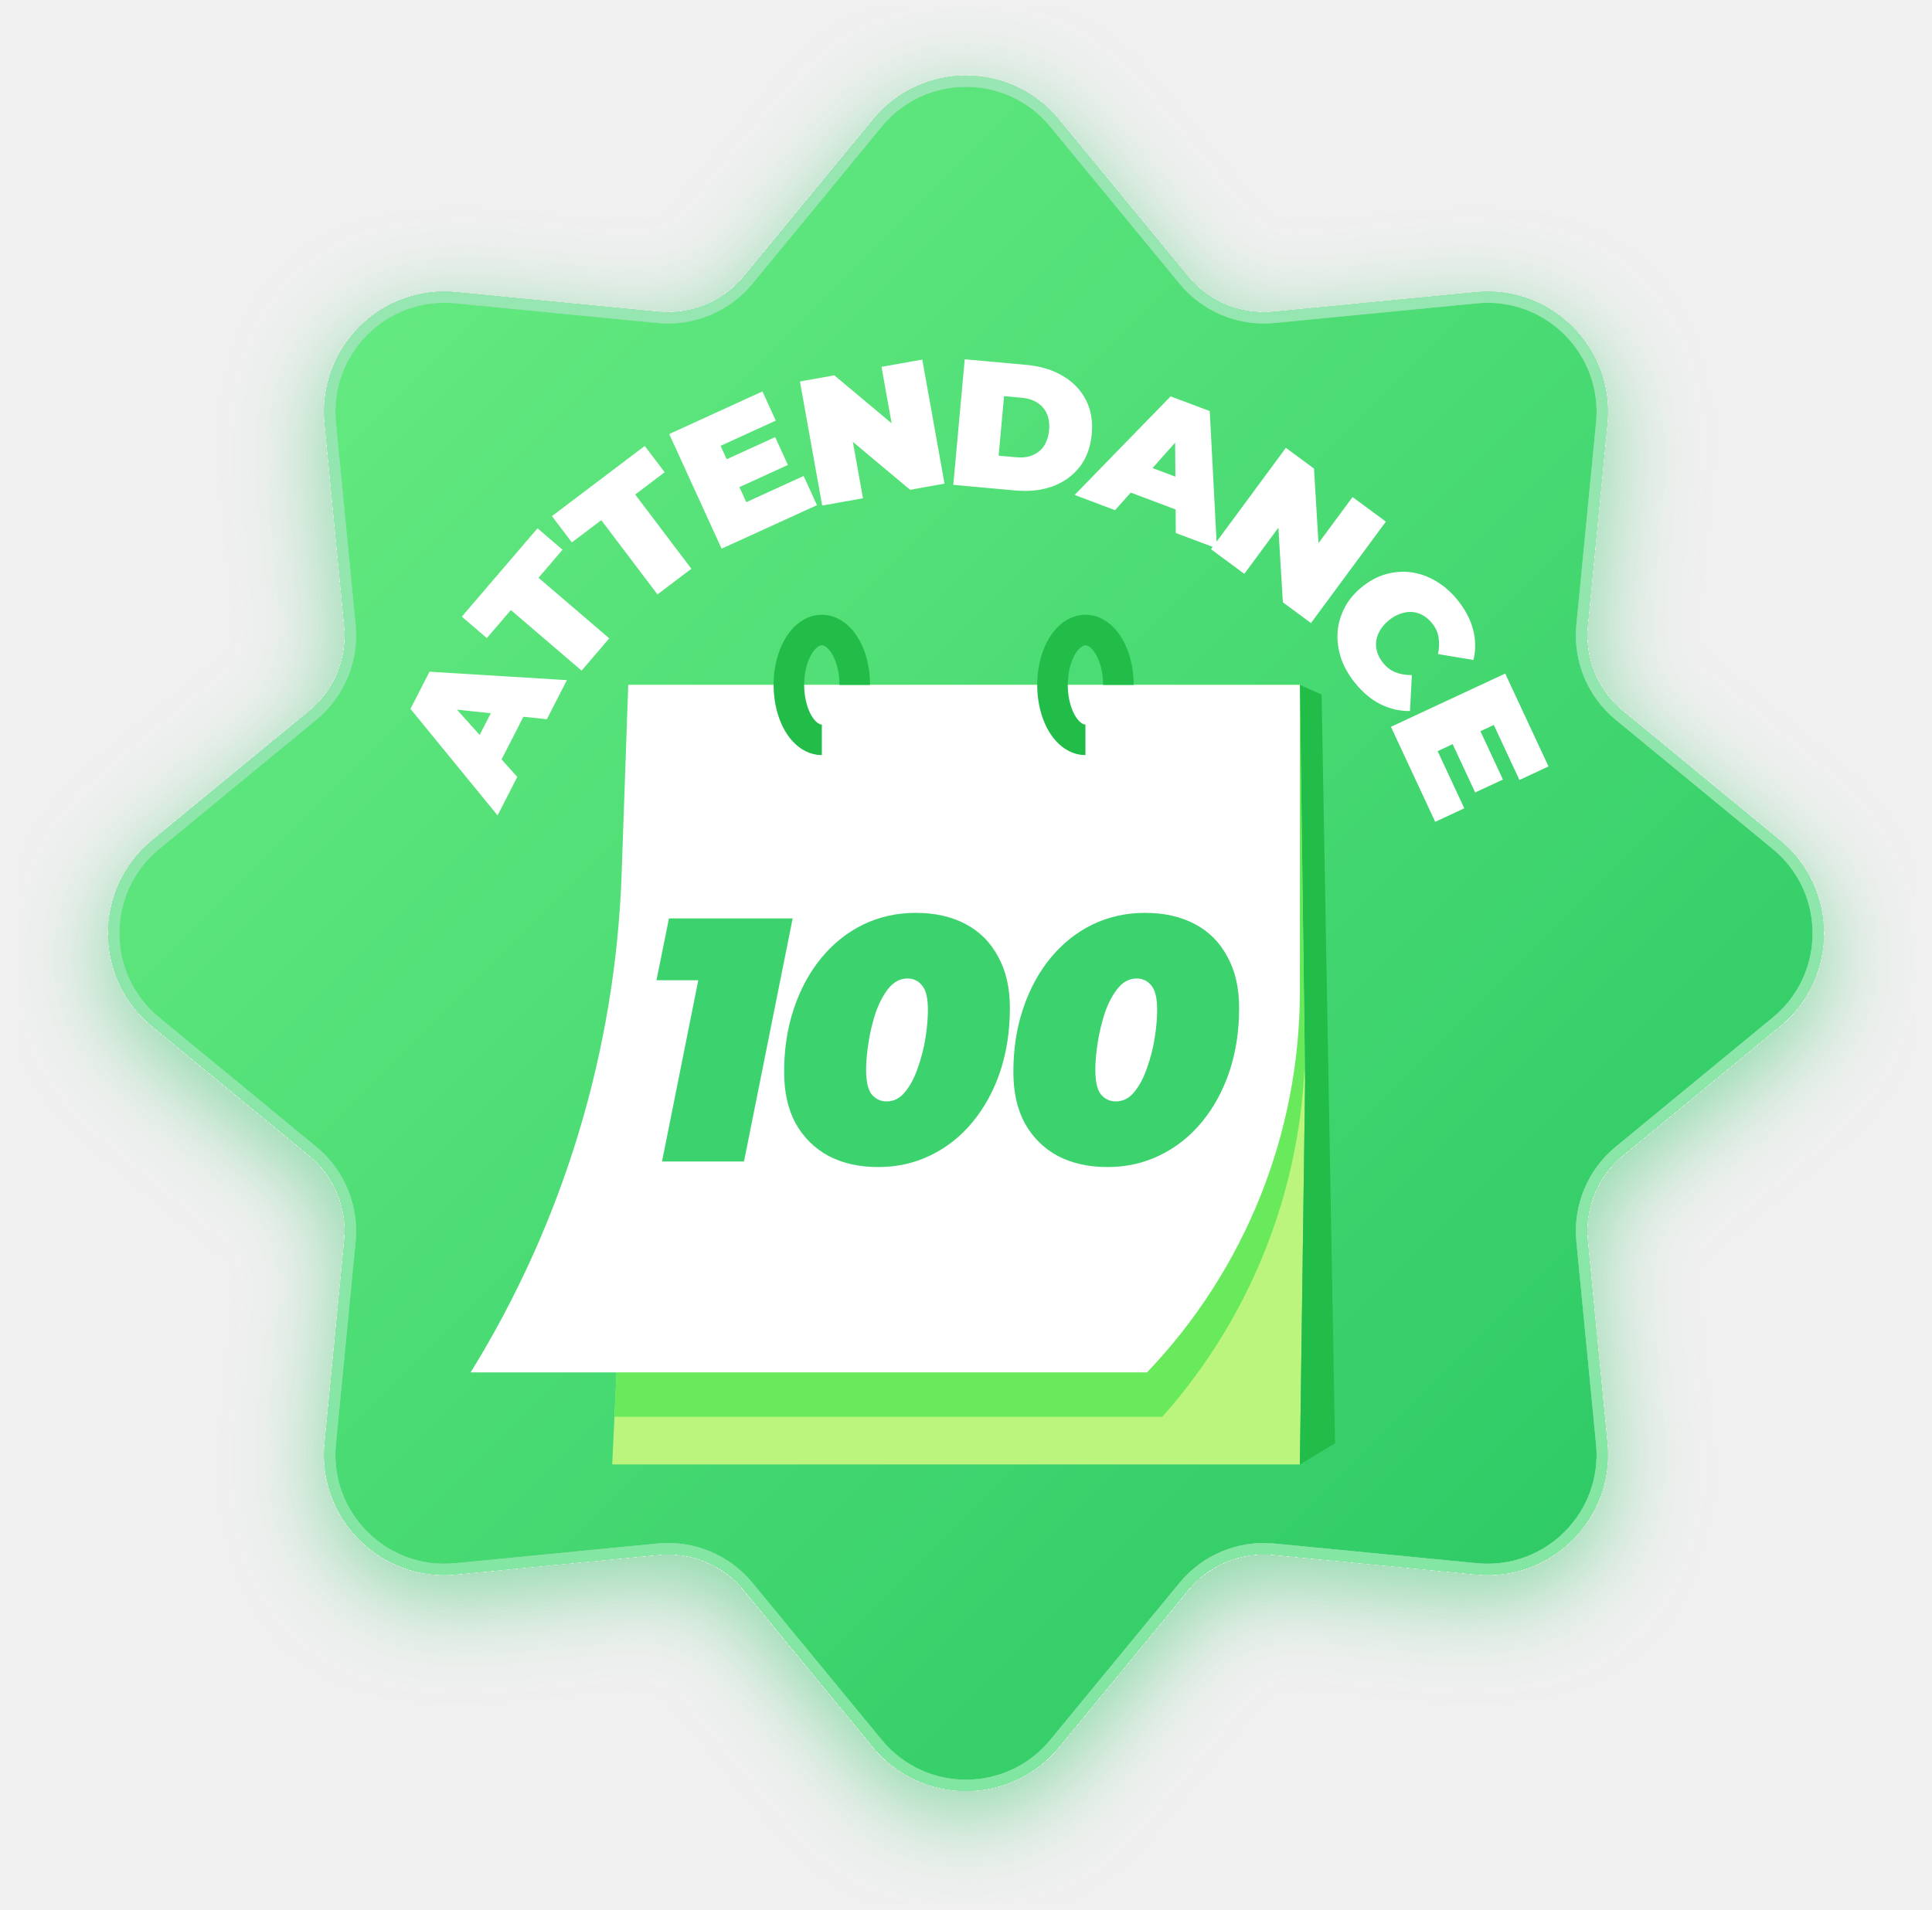
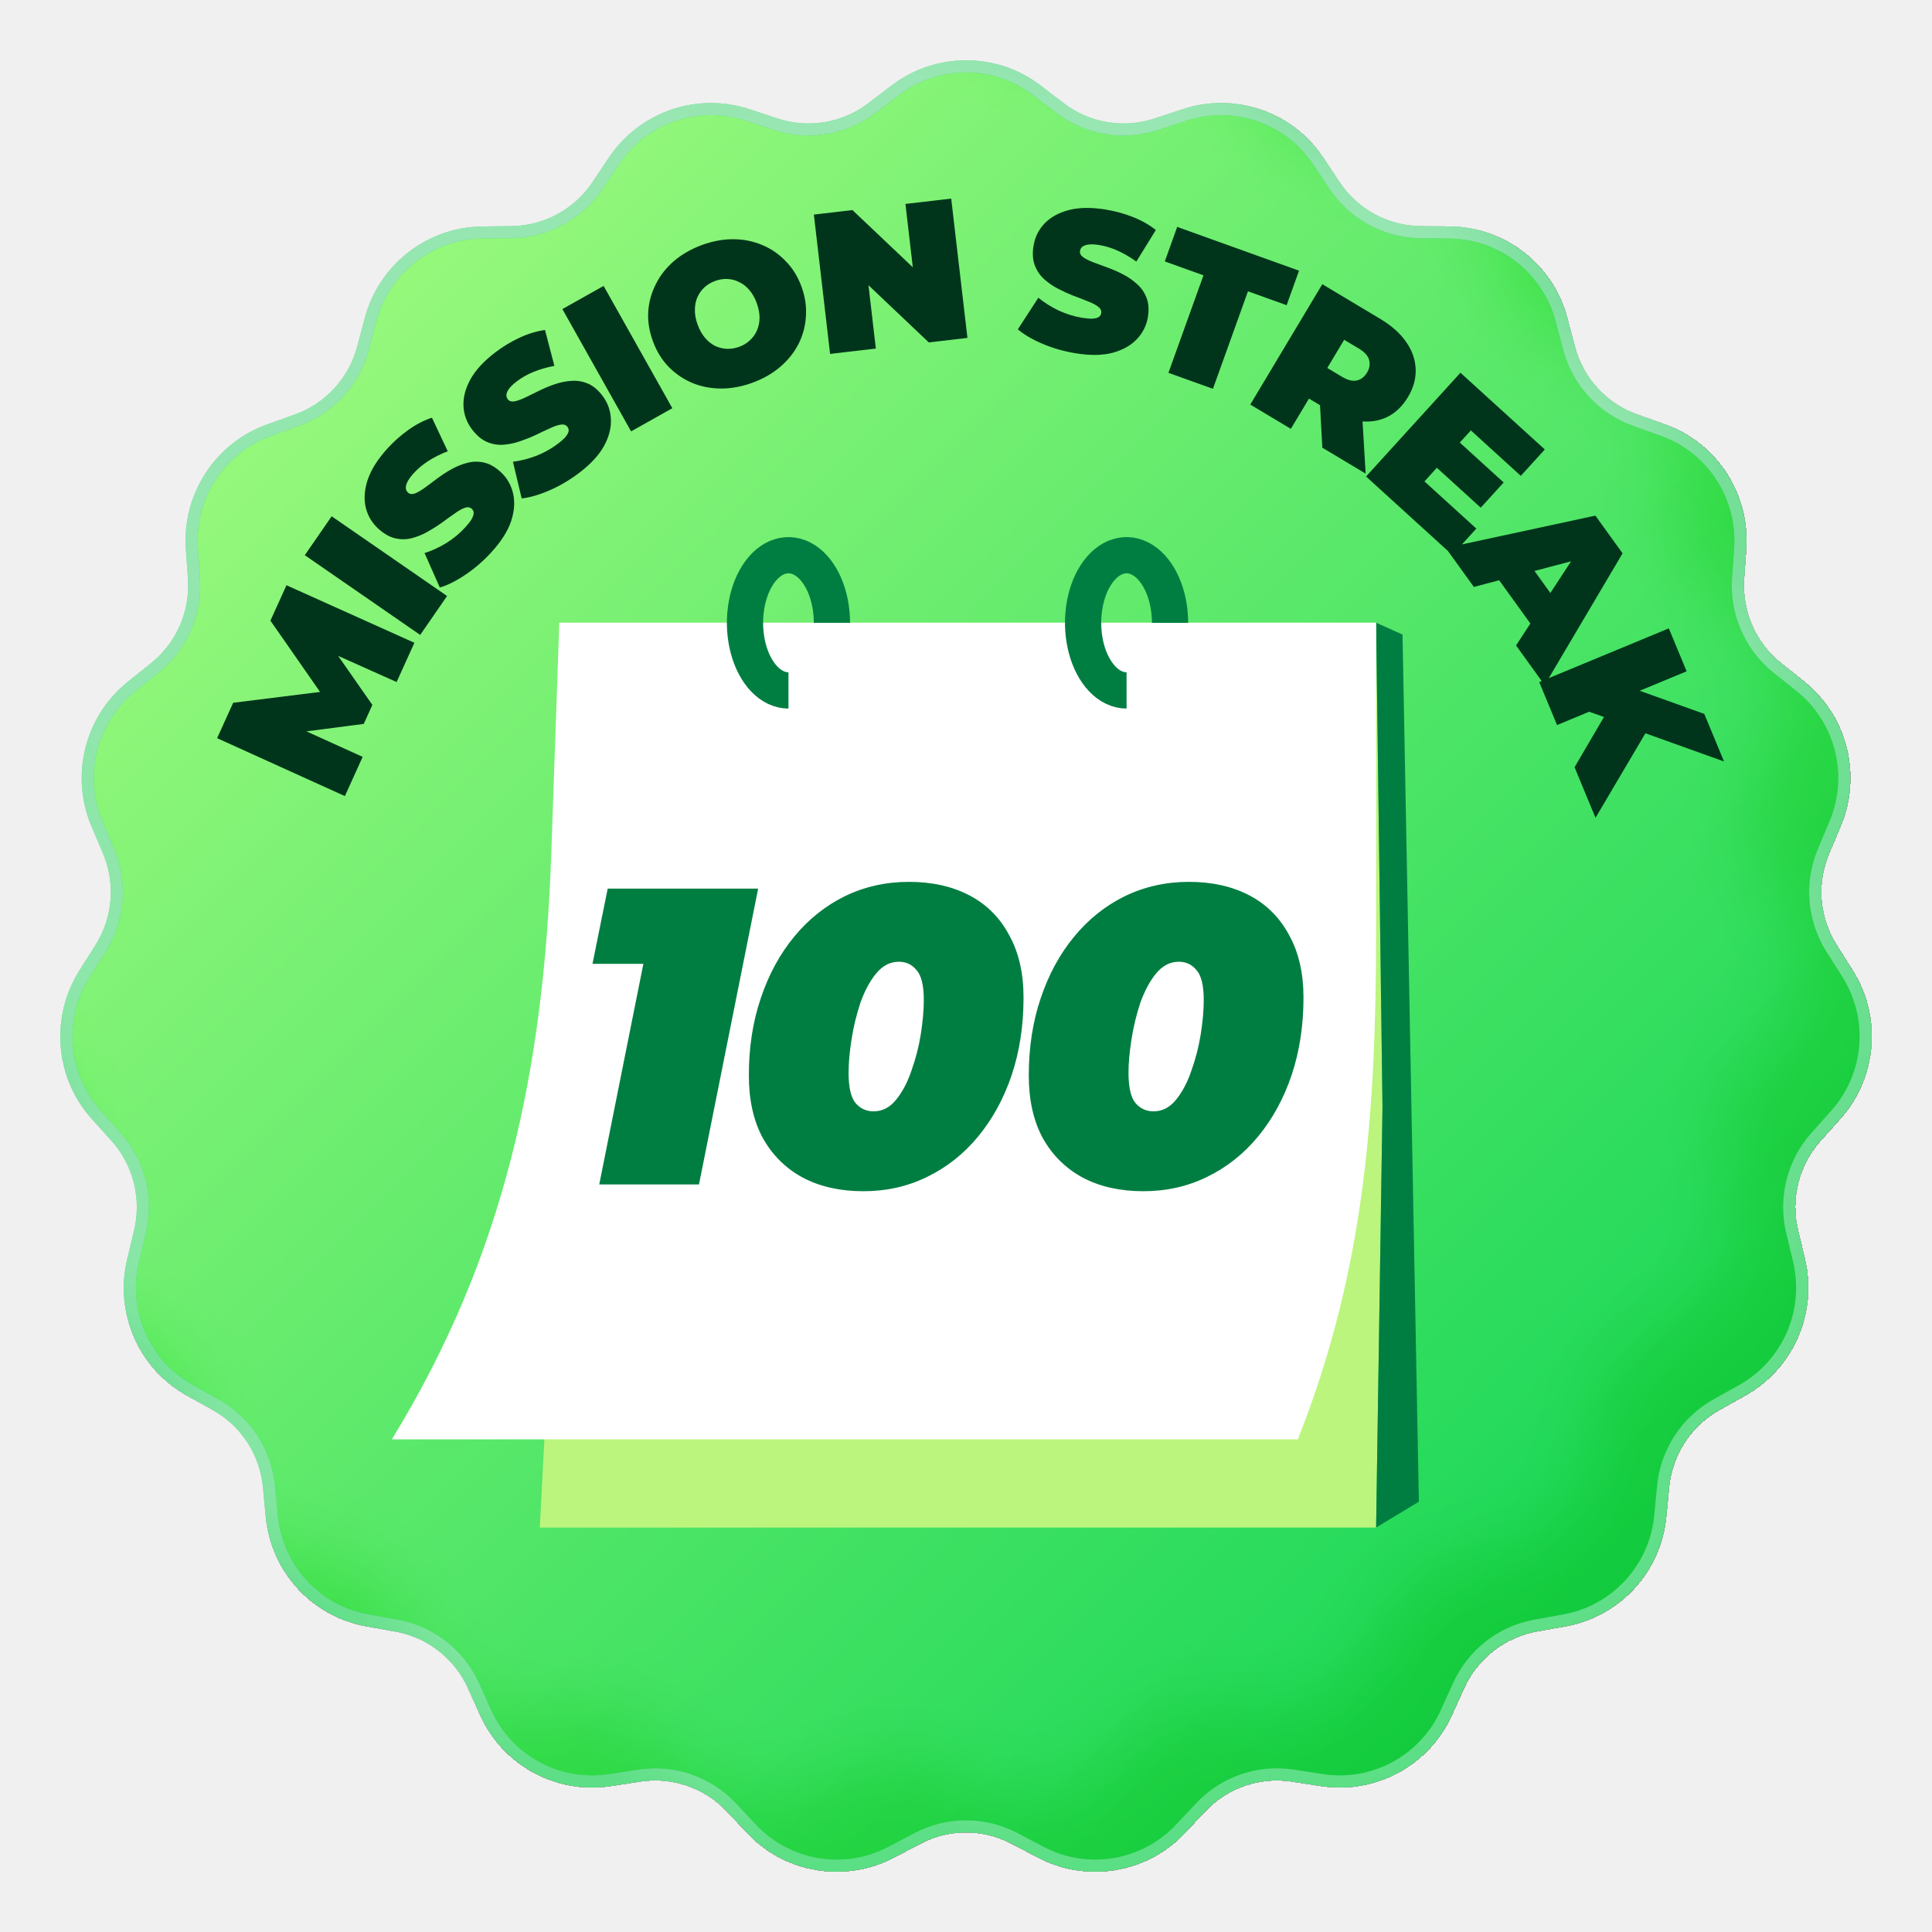
- <svg xmlns="http://www.w3.org/2000/svg" width="89" height="88" viewBox="0 0 89 88" fill="none">
-   <g filter="url(#filter0_d_56_169)">
-     <path d="M40.619 5.832C42.63 3.389 46.37 3.389 48.381 5.832L54.339 13.072C55.402 14.364 57.039 15.042 58.705 14.881L68.037 13.974C71.186 13.668 73.832 16.314 73.526 19.463L72.619 28.795C72.458 30.461 73.136 32.098 74.428 33.161L81.668 39.119C84.111 41.13 84.111 44.87 81.668 46.881L74.428 52.839C73.136 53.902 72.458 55.539 72.619 57.205L73.526 66.537C73.832 69.686 71.186 72.332 68.037 72.026L58.705 71.119C57.039 70.958 55.402 71.636 54.339 72.928L48.381 80.168C46.37 82.611 42.63 82.611 40.619 80.168L34.661 72.928C33.598 71.636 31.961 70.958 30.295 71.119L20.963 72.026C17.814 72.332 15.168 69.686 15.474 66.537L16.381 57.205C16.542 55.539 15.864 53.902 14.572 52.839L7.332 46.881C4.889 44.87 4.889 41.13 7.332 39.119L14.572 33.161C15.864 32.098 16.542 30.461 16.381 28.795L15.474 19.463C15.168 16.314 17.814 13.668 20.963 13.974L30.295 14.881C31.961 15.042 33.598 14.364 34.661 13.072L40.619 5.832Z" fill="url(#paint0_linear_56_169)" />
-     <path d="M40.419 5.668C42.533 3.099 46.467 3.099 48.581 5.668L54.539 12.907C55.548 14.133 57.101 14.775 58.681 14.622L68.013 13.716C71.324 13.395 74.106 16.176 73.784 19.487L72.878 28.819C72.725 30.399 73.367 31.952 74.593 32.961L81.832 38.919C84.401 41.033 84.401 44.967 81.832 47.081L74.593 53.039C73.367 54.048 72.725 55.601 72.878 57.181L73.784 66.513C74.106 69.824 71.324 72.606 68.013 72.284L58.681 71.378C57.101 71.225 55.548 71.867 54.539 73.093L48.581 80.332C46.467 82.901 42.533 82.901 40.419 80.332L34.461 73.093C33.452 71.867 31.899 71.225 30.319 71.378L20.987 72.284C17.676 72.606 14.895 69.824 15.216 66.513L16.122 57.181C16.276 55.601 15.633 54.048 14.407 53.039L7.168 47.081C4.599 44.967 4.599 41.033 7.168 38.919L14.407 32.961C15.633 31.952 16.276 30.399 16.122 28.819L15.216 19.487C14.895 16.176 17.676 13.395 20.987 13.716L30.319 14.622C31.899 14.775 33.452 14.133 34.461 12.907L40.419 5.668Z" stroke="#1FC159" stroke-width="0.519" />
-     <path d="M40.419 5.668C42.533 3.099 46.467 3.099 48.581 5.668L54.539 12.907C55.548 14.133 57.101 14.775 58.681 14.622L68.013 13.716C71.324 13.395 74.106 16.176 73.784 19.487L72.878 28.819C72.725 30.399 73.367 31.952 74.593 32.961L81.832 38.919C84.401 41.033 84.401 44.967 81.832 47.081L74.593 53.039C73.367 54.048 72.725 55.601 72.878 57.181L73.784 66.513C74.106 69.824 71.324 72.606 68.013 72.284L58.681 71.378C57.101 71.225 55.548 71.867 54.539 73.093L48.581 80.332C46.467 82.901 42.533 82.901 40.419 80.332L34.461 73.093C33.452 71.867 31.899 71.225 30.319 71.378L20.987 72.284C17.676 72.606 14.895 69.824 15.216 66.513L16.122 57.181C16.276 55.601 15.633 54.048 14.407 53.039L7.168 47.081C4.599 44.967 4.599 41.033 7.168 38.919L14.407 32.961C15.633 31.952 16.276 30.399 16.122 28.819L15.216 19.487C14.895 16.176 17.676 13.395 20.987 13.716L30.319 14.622C31.899 14.775 33.452 14.133 34.461 12.907L40.419 5.668Z" stroke="url(#paint1_linear_56_169)" stroke-opacity="0.6" stroke-width="0.519" />
-   </g>
-   <path d="M22.921 37.57L18.909 32.661L19.787 30.948L26.114 31.337L25.191 33.139L19.993 32.583L20.341 31.904L23.829 35.797L22.921 37.57ZM22.708 35.764L21.68 34.678L22.898 32.3L24.381 32.5L22.708 35.764ZM26.792 30.899L23.534 28.108L22.427 29.4L21.274 28.412L24.761 24.341L25.914 25.329L24.807 26.621L28.066 29.411L26.792 30.899ZM30.287 27.387L27.699 23.966L26.342 24.991L25.426 23.78L29.702 20.547L30.618 21.759L29.261 22.785L31.849 26.206L30.287 27.387ZM33.355 21.216L35.71 20.14L36.296 21.423L33.941 22.499L33.355 21.216ZM34.379 23.138L37.021 21.931L37.635 23.275L33.242 25.281L30.828 19.998L35.123 18.036L35.737 19.38L33.193 20.542L34.379 23.138ZM37.875 23.294L36.85 17.577L38.435 17.293L41.966 20.251L41.231 20.383L40.608 16.903L42.486 16.567L43.511 22.284L41.926 22.568L38.395 19.61L39.13 19.478L39.754 22.957L37.875 23.294ZM43.915 22.339L44.441 16.554L47.292 16.813C47.936 16.872 48.493 17.041 48.962 17.323C49.431 17.599 49.784 17.964 50.02 18.419C50.257 18.874 50.348 19.398 50.294 19.994C50.239 20.594 50.055 21.099 49.74 21.51C49.425 21.914 49.012 22.213 48.5 22.405C47.989 22.592 47.411 22.656 46.766 22.598L43.915 22.339ZM46.004 20.995L46.822 21.07C47.097 21.095 47.342 21.064 47.555 20.978C47.774 20.892 47.95 20.753 48.085 20.559C48.219 20.36 48.3 20.112 48.327 19.815C48.354 19.523 48.318 19.27 48.221 19.055C48.124 18.841 47.975 18.672 47.776 18.548C47.581 18.425 47.346 18.351 47.071 18.326L46.253 18.252L46.004 20.995ZM49.505 22.804L53.927 18.262L55.729 18.941L56.059 25.271L54.164 24.558L54.128 19.331L54.842 19.6L51.368 23.506L49.505 22.804ZM51.275 22.389L52.237 21.244L54.738 22.185L54.707 23.681L51.275 22.389ZM55.786 25.306L59.236 20.633L60.531 21.59L60.808 26.188L60.207 25.744L62.307 22.901L63.842 24.034L60.392 28.707L59.097 27.751L58.82 23.152L59.421 23.596L57.321 26.44L55.786 25.306ZM62.416 31.459C62.124 31.097 61.91 30.716 61.772 30.316C61.642 29.916 61.591 29.517 61.618 29.119C61.649 28.725 61.758 28.349 61.946 27.991C62.134 27.634 62.403 27.315 62.752 27.034C63.101 26.753 63.47 26.559 63.859 26.451C64.249 26.344 64.639 26.317 65.031 26.371C65.426 26.43 65.802 26.567 66.161 26.782C66.527 26.999 66.856 27.288 67.147 27.65C67.504 28.094 67.742 28.549 67.861 29.014C67.984 29.483 67.989 29.948 67.876 30.408L66.241 30.137C66.302 29.868 66.311 29.616 66.27 29.379C66.236 29.143 66.138 28.924 65.975 28.722C65.847 28.562 65.704 28.439 65.549 28.351C65.393 28.263 65.227 28.212 65.052 28.197C64.88 28.186 64.702 28.212 64.518 28.275C64.339 28.334 64.163 28.433 63.99 28.572C63.818 28.711 63.682 28.863 63.581 29.03C63.485 29.192 63.423 29.359 63.397 29.529C63.374 29.704 63.389 29.877 63.442 30.047C63.494 30.218 63.584 30.383 63.713 30.543C63.876 30.745 64.067 30.89 64.285 30.977C64.512 31.064 64.763 31.107 65.039 31.105L64.954 32.76C64.485 32.769 64.032 32.665 63.595 32.448C63.166 32.233 62.773 31.903 62.416 31.459ZM68.141 33.57L69.235 35.917L67.956 36.513L66.862 34.166L68.141 33.57ZM66.227 34.609L67.454 37.242L66.115 37.866L64.075 33.488L69.339 31.034L71.334 35.314L69.995 35.938L68.814 33.403L66.227 34.609Z" fill="white" />
-   <mask id="mask0_56_169" style="mask-type:alpha" maskUnits="userSpaceOnUse" x="5" y="4" width="79" height="78">
-     <path d="M40.619 5.832C42.63 3.389 46.37 3.389 48.381 5.832L54.339 13.072C55.402 14.364 57.039 15.042 58.705 14.881L68.037 13.974C71.186 13.668 73.832 16.314 73.526 19.463L72.619 28.795C72.458 30.461 73.136 32.098 74.428 33.161L81.668 39.119C84.111 41.13 84.111 44.87 81.668 46.881L74.428 52.839C73.136 53.902 72.458 55.539 72.619 57.205L73.526 66.537C73.832 69.686 71.186 72.332 68.037 72.026L58.705 71.119C57.039 70.958 55.402 71.636 54.339 72.928L48.381 80.168C46.37 82.611 42.63 82.611 40.619 80.168L34.661 72.928C33.598 71.636 31.961 70.958 30.295 71.119L20.963 72.026C17.814 72.332 15.168 69.686 15.474 66.537L16.381 57.205C16.542 55.539 15.864 53.902 14.572 52.839L7.332 46.881C4.889 44.87 4.889 41.13 7.332 39.119L14.572 33.161C15.864 32.098 16.542 30.461 16.381 28.795L15.474 19.463C15.168 16.314 17.814 13.668 20.963 13.974L30.295 14.881C31.961 15.042 33.598 14.364 34.661 13.072L40.619 5.832Z" fill="white" />
-   </mask>
-   <g mask="url(#mask0_56_169)">
-     <path d="M28.942 31.555H59.88L60.122 49.792L59.88 67.475H28.202L29.082 48.714L28.942 31.555Z" fill="#BBF57D" />
-     <path d="M60.881 32.001L59.88 31.555L60.122 49.792L59.88 67.475L61.5 66.501L60.881 32.001Z" fill="#22BC49" />
-     <mask id="mask1_56_169" style="mask-type:alpha" maskUnits="userSpaceOnUse" x="28" y="31" width="33" height="37">
-       <path d="M28.942 31.555H59.88L60.122 49.792L59.88 67.475H28.202L29.082 48.714L28.942 31.555Z" fill="#2ED458" />
-     </mask>
-     <g mask="url(#mask1_56_169)">
-       <path d="M28.708 33.6L60.122 31.07V47.992C60.122 54.366 57.781 60.517 53.544 65.278V65.278H21.668V65.278C26.258 58.393 28.708 50.303 28.708 42.028V33.6Z" fill="#68EA5C" />
-     </g>
-     <path d="M28.941 31.555H59.88V45.671C59.88 52.213 57.358 58.502 52.84 63.233V63.233H21.681V63.233C25.954 56.313 28.351 48.399 28.636 40.27L28.941 31.555Z" fill="white" />
-     <path d="M30.497 53.516L32.465 43.676L33.778 45.164H30.241L30.817 42.316H36.514L34.273 53.516H30.497ZM40.458 53.772C39.584 53.772 38.821 53.601 38.17 53.26C37.52 52.908 37.013 52.406 36.65 51.756C36.298 51.105 36.122 50.316 36.122 49.388C36.122 48.332 36.272 47.361 36.57 46.476C36.869 45.58 37.29 44.801 37.834 44.14C38.378 43.478 39.018 42.966 39.754 42.604C40.501 42.241 41.312 42.06 42.186 42.06C43.061 42.06 43.824 42.23 44.474 42.572C45.125 42.913 45.626 43.414 45.978 44.076C46.341 44.726 46.522 45.516 46.522 46.444C46.522 47.5 46.373 48.476 46.074 49.372C45.776 50.257 45.354 51.03 44.81 51.692C44.266 52.353 43.621 52.865 42.874 53.228C42.138 53.59 41.333 53.772 40.458 53.772ZM40.842 50.748C41.173 50.748 41.456 50.604 41.69 50.316C41.936 50.017 42.133 49.644 42.282 49.196C42.442 48.748 42.56 48.289 42.634 47.82C42.709 47.34 42.746 46.913 42.746 46.54C42.746 45.985 42.656 45.606 42.474 45.404C42.304 45.19 42.08 45.084 41.802 45.084C41.472 45.084 41.184 45.233 40.938 45.532C40.704 45.82 40.506 46.188 40.346 46.636C40.197 47.084 40.085 47.548 40.01 48.028C39.936 48.497 39.898 48.918 39.898 49.292C39.898 49.846 39.989 50.23 40.17 50.444C40.352 50.646 40.576 50.748 40.842 50.748ZM51.018 53.772C50.143 53.772 49.381 53.601 48.73 53.26C48.079 52.908 47.573 52.406 47.21 51.756C46.858 51.105 46.682 50.316 46.682 49.388C46.682 48.332 46.831 47.361 47.13 46.476C47.429 45.58 47.85 44.801 48.394 44.14C48.938 43.478 49.578 42.966 50.314 42.604C51.061 42.241 51.871 42.06 52.746 42.06C53.621 42.06 54.383 42.23 55.034 42.572C55.685 42.913 56.186 43.414 56.538 44.076C56.901 44.726 57.082 45.516 57.082 46.444C57.082 47.5 56.933 48.476 56.634 49.372C56.335 50.257 55.914 51.03 55.37 51.692C54.826 52.353 54.181 52.865 53.434 53.228C52.698 53.59 51.893 53.772 51.018 53.772ZM51.402 50.748C51.733 50.748 52.015 50.604 52.25 50.316C52.495 50.017 52.693 49.644 52.842 49.196C53.002 48.748 53.119 48.289 53.194 47.82C53.269 47.34 53.306 46.913 53.306 46.54C53.306 45.985 53.215 45.606 53.034 45.404C52.863 45.19 52.639 45.084 52.362 45.084C52.031 45.084 51.743 45.233 51.498 45.532C51.263 45.82 51.066 46.188 50.906 46.636C50.757 47.084 50.645 47.548 50.57 48.028C50.495 48.497 50.458 48.918 50.458 49.292C50.458 49.846 50.549 50.23 50.73 50.444C50.911 50.646 51.135 50.748 51.402 50.748Z" fill="#3CD26D" />
-     <path d="M39.377 31.558C39.377 31.058 39.288 30.569 39.121 30.152C38.954 29.736 38.717 29.412 38.44 29.221C38.163 29.029 37.857 28.979 37.563 29.077C37.269 29.174 36.998 29.415 36.786 29.769C36.574 30.123 36.429 30.574 36.37 31.064C36.312 31.555 36.342 32.064 36.457 32.526C36.572 32.988 36.766 33.384 37.016 33.661C37.265 33.94 37.559 34.088 37.859 34.088" stroke="#22BC49" stroke-width="1.408" />
-     <path d="M51.52 31.558C51.52 31.058 51.431 30.569 51.264 30.152C51.098 29.736 50.861 29.412 50.583 29.221C50.306 29.029 50.001 28.979 49.706 29.077C49.412 29.174 49.141 29.415 48.929 29.769C48.717 30.123 48.572 30.574 48.514 31.064C48.455 31.555 48.485 32.064 48.6 32.526C48.715 32.988 48.909 33.384 49.159 33.661C49.409 33.94 49.702 34.088 50.002 34.088" stroke="#22BC49" stroke-width="1.408" />
+ <svg xmlns="http://www.w3.org/2000/svg" width="120" height="120" viewBox="0 0 120 120" fill="none">
+   <g filter="url(#filter0_i_2729_13091)">
+     <path d="M55.611 5.604C58.206 3.632 61.794 3.632 64.389 5.604L65.852 6.717C67.558 8.014 69.79 8.387 71.823 7.716L73.566 7.141C76.66 6.12 80.053 7.288 81.869 9.999L82.893 11.527C84.087 13.31 86.077 14.39 88.217 14.418L90.052 14.441C93.308 14.483 96.139 16.693 96.978 19.848L97.452 21.627C98.004 23.702 99.538 25.372 101.553 26.095L103.281 26.715C106.348 27.815 108.308 30.827 108.081 34.084L107.953 35.92C107.804 38.063 108.713 40.143 110.386 41.483L111.819 42.632C114.363 44.671 115.243 48.157 113.974 51.164L113.259 52.859C112.424 54.837 112.611 57.1 113.759 58.913L114.742 60.467C116.488 63.223 116.192 66.808 114.018 69.238L112.792 70.609C111.363 72.208 110.807 74.409 111.306 76.497L111.733 78.288C112.492 81.463 111.052 84.757 108.208 86.349L106.605 87.245C104.736 88.291 103.497 90.192 103.293 92.33L103.118 94.162C102.808 97.412 100.379 100.06 97.174 100.639L95.367 100.965C93.261 101.345 91.475 102.74 90.59 104.695L89.831 106.371C88.485 109.344 85.33 111.057 82.11 110.561L80.297 110.281C78.181 109.955 76.04 110.692 74.57 112.253L73.311 113.592C71.075 115.966 67.536 116.558 64.652 115.04L63.027 114.186C61.132 113.188 58.868 113.188 56.973 114.186L55.348 115.04C52.464 116.558 48.925 115.966 46.69 113.592L45.43 112.253C43.96 110.692 41.819 109.955 39.703 110.281L37.89 110.561C34.67 111.057 31.515 109.344 30.169 106.371L29.411 104.695C28.526 102.74 26.739 101.345 24.633 100.965L22.826 100.639C19.621 100.06 17.192 97.412 16.882 94.162L16.707 92.33C16.503 90.192 15.264 88.291 13.395 87.245L11.792 86.349C8.948 84.757 7.508 81.463 8.267 78.288L8.694 76.497C9.193 74.409 8.637 72.208 7.208 70.609L5.982 69.238C3.808 66.808 3.512 63.223 5.258 60.467L6.241 58.913C7.389 57.1 7.576 54.837 6.741 52.859L6.026 51.164C4.757 48.157 5.637 44.671 8.181 42.632L9.614 41.483C11.287 40.143 12.196 38.063 12.047 35.92L11.919 34.084C11.692 30.827 13.652 27.815 16.719 26.715L18.447 26.095C20.462 25.372 21.995 23.702 22.548 21.627L23.021 19.848C23.861 16.693 26.692 14.483 29.948 14.441L31.783 14.418C33.923 14.39 35.913 13.31 37.107 11.527L38.131 9.999C39.947 7.288 43.34 6.12 46.434 7.141L48.177 7.716C50.21 8.387 52.442 8.014 54.148 6.717L55.611 5.604Z" fill="url(#paint0_linear_2729_13091)" />
+     <path d="M55.611 5.604C58.206 3.632 61.794 3.632 64.389 5.604L65.852 6.717C67.558 8.014 69.79 8.387 71.823 7.716L73.566 7.141C76.66 6.12 80.053 7.288 81.869 9.999L82.893 11.527C84.087 13.31 86.077 14.39 88.217 14.418L90.052 14.441C93.308 14.483 96.139 16.693 96.978 19.848L97.452 21.627C98.004 23.702 99.538 25.372 101.553 26.095L103.281 26.715C106.348 27.815 108.308 30.827 108.081 34.084L107.953 35.92C107.804 38.063 108.713 40.143 110.386 41.483L111.819 42.632C114.363 44.671 115.243 48.157 113.974 51.164L113.259 52.859C112.424 54.837 112.611 57.1 113.759 58.913L114.742 60.467C116.488 63.223 116.192 66.808 114.018 69.238L112.792 70.609C111.363 72.208 110.807 74.409 111.306 76.497L111.733 78.288C112.492 81.463 111.052 84.757 108.208 86.349L106.605 87.245C104.736 88.291 103.497 90.192 103.293 92.33L103.118 94.162C102.808 97.412 100.379 100.06 97.174 100.639L95.367 100.965C93.261 101.345 91.475 102.74 90.59 104.695L89.831 106.371C88.485 109.344 85.33 111.057 82.11 110.561L80.297 110.281C78.181 109.955 76.04 110.692 74.57 112.253L73.311 113.592C71.075 115.966 67.536 116.558 64.652 115.04L63.027 114.186C61.132 113.188 58.868 113.188 56.973 114.186L55.348 115.04C52.464 116.558 48.925 115.966 46.69 113.592L45.43 112.253C43.96 110.692 41.819 109.955 39.703 110.281L37.89 110.561C34.67 111.057 31.515 109.344 30.169 106.371L29.411 104.695C28.526 102.74 26.739 101.345 24.633 100.965L22.826 100.639C19.621 100.06 17.192 97.412 16.882 94.162L16.707 92.33C16.503 90.192 15.264 88.291 13.395 87.245L11.792 86.349C8.948 84.757 7.508 81.463 8.267 78.288L8.694 76.497C9.193 74.409 8.637 72.208 7.208 70.609L5.982 69.238C3.808 66.808 3.512 63.223 5.258 60.467L6.241 58.913C7.389 57.1 7.576 54.837 6.741 52.859L6.026 51.164C4.757 48.157 5.637 44.671 8.181 42.632L9.614 41.483C11.287 40.143 12.196 38.063 12.047 35.92L11.919 34.084C11.692 30.827 13.652 27.815 16.719 26.715L18.447 26.095C20.462 25.372 21.995 23.702 22.548 21.627L23.021 19.848C23.861 16.693 26.692 14.483 29.948 14.441L31.783 14.418C33.923 14.39 35.913 13.31 37.107 11.527L38.131 9.999C39.947 7.288 43.34 6.12 46.434 7.141L48.177 7.716C50.21 8.387 52.442 8.014 54.148 6.717L55.611 5.604Z" stroke="#1FC159" stroke-width="0.75" />
+     <path d="M55.611 5.604C58.206 3.632 61.794 3.632 64.389 5.604L65.852 6.717C67.558 8.014 69.79 8.387 71.823 7.716L73.566 7.141C76.66 6.12 80.053 7.288 81.869 9.999L82.893 11.527C84.087 13.31 86.077 14.39 88.217 14.418L90.052 14.441C93.308 14.483 96.139 16.693 96.978 19.848L97.452 21.627C98.004 23.702 99.538 25.372 101.553 26.095L103.281 26.715C106.348 27.815 108.308 30.827 108.081 34.084L107.953 35.92C107.804 38.063 108.713 40.143 110.386 41.483L111.819 42.632C114.363 44.671 115.243 48.157 113.974 51.164L113.259 52.859C112.424 54.837 112.611 57.1 113.759 58.913L114.742 60.467C116.488 63.223 116.192 66.808 114.018 69.238L112.792 70.609C111.363 72.208 110.807 74.409 111.306 76.497L111.733 78.288C112.492 81.463 111.052 84.757 108.208 86.349L106.605 87.245C104.736 88.291 103.497 90.192 103.293 92.33L103.118 94.162C102.808 97.412 100.379 100.06 97.174 100.639L95.367 100.965C93.261 101.345 91.475 102.74 90.59 104.695L89.831 106.371C88.485 109.344 85.33 111.057 82.11 110.561L80.297 110.281C78.181 109.955 76.04 110.692 74.57 112.253L73.311 113.592C71.075 115.966 67.536 116.558 64.652 115.04L63.027 114.186C61.132 113.188 58.868 113.188 56.973 114.186L55.348 115.04C52.464 116.558 48.925 115.966 46.69 113.592L45.43 112.253C43.96 110.692 41.819 109.955 39.703 110.281L37.89 110.561C34.67 111.057 31.515 109.344 30.169 106.371L29.411 104.695C28.526 102.74 26.739 101.345 24.633 100.965L22.826 100.639C19.621 100.06 17.192 97.412 16.882 94.162L16.707 92.33C16.503 90.192 15.264 88.291 13.395 87.245L11.792 86.349C8.948 84.757 7.508 81.463 8.267 78.288L8.694 76.497C9.193 74.409 8.637 72.208 7.208 70.609L5.982 69.238C3.808 66.808 3.512 63.223 5.258 60.467L6.241 58.913C7.389 57.1 7.576 54.837 6.741 52.859L6.026 51.164C4.757 48.157 5.637 44.671 8.181 42.632L9.614 41.483C11.287 40.143 12.196 38.063 12.047 35.92L11.919 34.084C11.692 30.827 13.652 27.815 16.719 26.715L18.447 26.095C20.462 25.372 21.995 23.702 22.548 21.627L23.021 19.848C23.861 16.693 26.692 14.483 29.948 14.441L31.783 14.418C33.923 14.39 35.913 13.31 37.107 11.527L38.131 9.999C39.947 7.288 43.34 6.12 46.434 7.141L48.177 7.716C50.21 8.387 52.442 8.014 54.148 6.717L55.611 5.604Z" stroke="url(#paint1_linear_2729_13091)" stroke-opacity="0.6" stroke-width="0.75" />
+     <path d="M34.74 38.678H85.472L85.869 68.745L85.472 94.879H33.528L34.971 66.967L34.74 38.678Z" fill="#BBF57D" />
+     <path d="M87.113 39.413L85.472 38.678L85.869 68.745L85.472 94.879L88.129 93.273L87.113 39.413Z" fill="#007E41" />
+     <path d="M34.74 38.678H85.472L85.472 57.59C85.472 69 84.813 78.805 80.61 89.403H24.335C31.342 77.995 33.773 66.448 34.24 53.047L34.74 38.678Z" fill="white" />
+     <path d="M37.22 73.569L40.449 57.426L42.601 59.867H36.8L37.745 55.194H47.09L43.415 73.569H37.22ZM53.625 73.989C52.19 73.989 50.939 73.709 49.872 73.149C48.804 72.572 47.973 71.749 47.378 70.682C46.8 69.614 46.512 68.319 46.512 66.797C46.512 65.064 46.757 63.472 47.247 62.019C47.737 60.549 48.428 59.272 49.32 58.187C50.213 57.102 51.263 56.262 52.47 55.667C53.695 55.072 55.025 54.774 56.46 54.774C57.895 54.774 59.147 55.054 60.214 55.614C61.282 56.174 62.104 56.997 62.682 58.082C63.277 59.149 63.574 60.444 63.574 61.967C63.574 63.699 63.329 65.301 62.839 66.771C62.349 68.223 61.658 69.492 60.765 70.577C59.873 71.662 58.814 72.502 57.589 73.097C56.382 73.692 55.06 73.989 53.625 73.989ZM54.255 69.028C54.798 69.028 55.262 68.792 55.647 68.319C56.049 67.829 56.373 67.217 56.618 66.482C56.88 65.747 57.073 64.994 57.195 64.224C57.318 63.437 57.379 62.737 57.379 62.124C57.379 61.214 57.23 60.593 56.933 60.261C56.653 59.911 56.285 59.736 55.83 59.736C55.288 59.736 54.815 59.981 54.413 60.471C54.028 60.943 53.704 61.547 53.442 62.282C53.197 63.017 53.013 63.778 52.89 64.566C52.768 65.336 52.707 66.027 52.707 66.639C52.707 67.549 52.855 68.179 53.153 68.529C53.45 68.862 53.818 69.028 54.255 69.028ZM71.013 73.989C69.578 73.989 68.327 73.709 67.259 73.149C66.192 72.572 65.36 71.749 64.765 70.682C64.188 69.614 63.899 68.319 63.899 66.797C63.899 65.064 64.144 63.472 64.634 62.019C65.124 60.549 65.815 59.272 66.708 58.187C67.6 57.102 68.65 56.262 69.858 55.667C71.083 55.072 72.413 54.774 73.848 54.774C75.283 54.774 76.534 55.054 77.602 55.614C78.669 56.174 79.492 56.997 80.069 58.082C80.664 59.149 80.962 60.444 80.962 61.967C80.962 63.699 80.717 65.301 80.227 66.771C79.737 68.223 79.046 69.492 78.153 70.577C77.26 71.662 76.202 72.502 74.977 73.097C73.769 73.692 72.448 73.989 71.013 73.989ZM71.643 69.028C72.185 69.028 72.649 68.792 73.034 68.319C73.437 67.829 73.76 67.217 74.005 66.482C74.268 65.747 74.46 64.994 74.583 64.224C74.705 63.437 74.767 62.737 74.767 62.124C74.767 61.214 74.618 60.593 74.32 60.261C74.04 59.911 73.673 59.736 73.218 59.736C72.675 59.736 72.203 59.981 71.8 60.471C71.415 60.943 71.092 61.547 70.829 62.282C70.584 63.017 70.4 63.778 70.278 64.566C70.155 65.336 70.094 66.027 70.094 66.639C70.094 67.549 70.243 68.179 70.54 68.529C70.838 68.862 71.205 69.028 71.643 69.028Z" fill="#007E41" />
+     <path d="M51.673 38.685C51.673 37.854 51.515 37.042 51.218 36.351C50.921 35.661 50.5 35.122 50.006 34.804C49.513 34.487 48.97 34.403 48.446 34.566C47.922 34.727 47.441 35.127 47.064 35.715C46.686 36.302 46.429 37.051 46.325 37.865C46.221 38.68 46.274 39.525 46.478 40.292C46.683 41.059 47.029 41.715 47.473 42.177C47.917 42.638 48.439 42.885 48.973 42.885" stroke="#007E41" stroke-width="2.25" />
+     <path d="M72.673 38.685C72.673 37.854 72.515 37.042 72.218 36.351C71.921 35.661 71.5 35.122 71.006 34.804C70.513 34.487 69.97 34.403 69.446 34.566C68.922 34.727 68.441 35.127 68.064 35.715C67.686 36.302 67.429 37.051 67.325 37.865C67.221 38.68 67.274 39.525 67.478 40.292C67.683 41.059 68.029 41.715 68.473 42.177C68.917 42.638 69.439 42.885 69.973 42.885" stroke="#007E41" stroke-width="2.25" />
+     <path d="M21.421 49.447L13.486 45.849L14.483 43.65L21.103 42.825L20.579 43.981L16.796 38.549L17.794 36.35L25.739 39.925L24.634 42.362L20.361 40.452L20.536 40.067L23.128 43.784L22.594 44.963L18.048 45.554L18.264 45.078L22.526 47.01L21.421 49.447ZM26.099 39.436L18.931 34.483L20.601 32.067L27.769 37.019L26.099 39.436ZM30.534 34.285C30.043 34.826 29.508 35.292 28.927 35.684C28.347 36.077 27.811 36.346 27.319 36.493L26.37 34.353C26.827 34.208 27.281 33.998 27.732 33.724C28.182 33.438 28.569 33.117 28.892 32.761C29.082 32.552 29.218 32.378 29.299 32.239C29.38 32.088 29.421 31.963 29.422 31.863C29.417 31.757 29.378 31.671 29.304 31.604C29.187 31.498 29.036 31.479 28.852 31.547C28.667 31.614 28.455 31.736 28.217 31.912C27.978 32.076 27.72 32.262 27.442 32.469C27.158 32.671 26.856 32.861 26.536 33.041C26.221 33.215 25.895 33.345 25.559 33.432C25.228 33.513 24.89 33.514 24.546 33.437C24.195 33.354 23.848 33.156 23.504 32.844C23.105 32.481 22.843 32.041 22.718 31.525C22.593 30.996 22.633 30.421 22.838 29.801C23.048 29.174 23.455 28.529 24.057 27.865C24.453 27.429 24.89 27.041 25.367 26.701C25.844 26.36 26.331 26.108 26.828 25.943L27.81 28.028C27.36 28.203 26.959 28.404 26.605 28.632C26.258 28.855 25.956 29.107 25.699 29.39C25.509 29.599 25.377 29.781 25.302 29.938C25.228 30.094 25.196 30.227 25.207 30.339C25.224 30.444 25.269 30.529 25.343 30.596C25.454 30.697 25.601 30.713 25.786 30.646C25.965 30.572 26.17 30.451 26.403 30.281C26.641 30.105 26.899 29.913 27.177 29.706C27.46 29.493 27.76 29.299 28.074 29.126C28.389 28.952 28.712 28.825 29.043 28.744C29.379 28.657 29.72 28.653 30.064 28.73C30.409 28.808 30.75 29 31.088 29.307C31.481 29.664 31.74 30.107 31.865 30.635C31.99 31.152 31.953 31.723 31.754 32.35C31.549 32.971 31.142 33.616 30.534 34.285ZM35.967 29.376C35.385 29.817 34.773 30.178 34.131 30.457C33.489 30.736 32.912 30.903 32.402 30.958L31.86 28.681C32.336 28.621 32.821 28.498 33.315 28.311C33.81 28.112 34.249 27.867 34.632 27.576C34.857 27.406 35.022 27.26 35.127 27.138C35.234 27.005 35.298 26.889 35.317 26.791C35.331 26.686 35.308 26.594 35.248 26.515C35.153 26.389 35.008 26.343 34.814 26.375C34.62 26.408 34.39 26.489 34.123 26.619C33.859 26.736 33.571 26.872 33.26 27.024C32.944 27.171 32.611 27.303 32.264 27.421C31.922 27.534 31.578 27.603 31.232 27.626C30.892 27.645 30.559 27.585 30.235 27.445C29.905 27.3 29.6 27.042 29.319 26.672C28.993 26.242 28.816 25.762 28.788 25.231C28.762 24.689 28.906 24.131 29.221 23.558C29.543 22.98 30.061 22.421 30.775 21.878C31.244 21.522 31.744 21.221 32.275 20.974C32.807 20.726 33.332 20.567 33.851 20.496L34.434 22.726C33.96 22.815 33.528 22.939 33.139 23.099C32.757 23.254 32.414 23.447 32.11 23.678C31.885 23.849 31.722 24.004 31.619 24.144C31.517 24.284 31.462 24.41 31.453 24.521C31.45 24.627 31.479 24.72 31.539 24.799C31.629 24.918 31.771 24.961 31.965 24.928C32.154 24.889 32.379 24.807 32.638 24.683C32.905 24.554 33.194 24.413 33.505 24.26C33.822 24.102 34.152 23.966 34.493 23.853C34.834 23.74 35.175 23.674 35.515 23.655C35.862 23.632 36.197 23.689 36.522 23.829C36.846 23.968 37.146 24.219 37.422 24.583C37.744 25.006 37.917 25.488 37.944 26.031C37.972 26.562 37.831 27.117 37.52 27.696C37.205 28.269 36.687 28.829 35.967 29.376ZM39.199 26.794L34.931 19.198L37.492 17.759L41.76 25.355L39.199 26.794ZM46.722 23.777C46.059 24.018 45.405 24.137 44.759 24.133C44.121 24.126 43.526 24.007 42.974 23.775C42.419 23.535 41.929 23.197 41.505 22.759C41.089 22.319 40.77 21.791 40.546 21.174C40.319 20.55 40.225 19.94 40.264 19.343C40.308 18.736 40.468 18.166 40.742 17.633C41.014 17.093 41.392 16.616 41.877 16.201C42.37 15.784 42.948 15.455 43.611 15.214C44.282 14.97 44.936 14.851 45.574 14.858C46.212 14.865 46.809 14.988 47.364 15.228C47.916 15.46 48.4 15.796 48.816 16.236C49.237 16.666 49.561 17.193 49.788 17.817C50.011 18.433 50.101 19.044 50.057 19.652C50.021 20.257 49.867 20.829 49.595 21.369C49.321 21.902 48.941 22.375 48.456 22.79C47.971 23.204 47.393 23.534 46.722 23.777ZM45.91 21.543C46.168 21.449 46.389 21.316 46.573 21.143C46.765 20.967 46.912 20.764 47.013 20.533C47.12 20.291 47.175 20.028 47.177 19.745C47.178 19.453 47.119 19.148 47.003 18.828C46.887 18.508 46.737 18.241 46.553 18.025C46.365 17.802 46.155 17.636 45.921 17.526C45.692 17.406 45.447 17.341 45.187 17.329C44.935 17.315 44.68 17.355 44.423 17.448C44.165 17.542 43.941 17.676 43.748 17.852C43.564 18.025 43.419 18.232 43.312 18.474C43.211 18.705 43.16 18.966 43.16 19.258C43.157 19.541 43.214 19.843 43.33 20.163C43.446 20.483 43.598 20.754 43.785 20.977C43.969 21.193 44.176 21.361 44.405 21.481C44.639 21.59 44.882 21.652 45.134 21.666C45.394 21.677 45.653 21.636 45.91 21.543ZM51.558 21.982L50.551 13.328L52.949 13.049L57.964 17.803L56.851 17.933L56.238 12.666L59.081 12.335L60.089 20.989L57.69 21.269L52.676 16.514L53.788 16.385L54.401 21.651L51.558 21.982ZM66.824 21.945C66.103 21.829 65.42 21.635 64.774 21.363C64.129 21.09 63.611 20.788 63.219 20.456L64.493 18.493C64.865 18.797 65.288 19.063 65.764 19.291C66.25 19.512 66.73 19.661 67.205 19.737C67.484 19.782 67.703 19.801 67.864 19.793C68.035 19.779 68.162 19.745 68.246 19.691C68.332 19.629 68.383 19.549 68.399 19.451C68.424 19.295 68.358 19.159 68.2 19.041C68.043 18.923 67.825 18.812 67.548 18.708C67.28 18.598 66.983 18.483 66.658 18.363C66.334 18.235 66.009 18.086 65.683 17.916C65.366 17.747 65.079 17.545 64.823 17.311C64.575 17.077 64.389 16.795 64.266 16.464C64.144 16.125 64.12 15.726 64.194 15.268C64.28 14.735 64.505 14.276 64.87 13.889C65.245 13.496 65.748 13.215 66.38 13.048C67.021 12.883 67.783 12.871 68.668 13.014C69.249 13.108 69.813 13.262 70.358 13.476C70.904 13.69 71.381 13.96 71.791 14.287L70.58 16.247C70.188 15.966 69.8 15.739 69.416 15.568C69.04 15.398 68.663 15.283 68.287 15.222C68.008 15.177 67.783 15.166 67.611 15.188C67.439 15.211 67.31 15.258 67.223 15.328C67.144 15.399 67.097 15.484 67.081 15.582C67.057 15.73 67.124 15.862 67.282 15.98C67.441 16.09 67.654 16.196 67.924 16.298C68.201 16.402 68.503 16.513 68.828 16.633C69.161 16.754 69.487 16.899 69.804 17.068C70.122 17.237 70.404 17.438 70.653 17.671C70.909 17.906 71.099 18.189 71.222 18.519C71.345 18.85 71.37 19.241 71.297 19.692C71.213 20.216 70.983 20.675 70.609 21.068C70.244 21.455 69.745 21.736 69.111 21.911C68.479 22.078 67.717 22.089 66.824 21.945ZM72.574 23.156L74.75 17.1L72.348 16.237L73.118 14.093L80.686 16.812L79.915 18.955L77.514 18.093L75.338 24.149L72.574 23.156ZM77.657 25.128L82.132 17.652L85.731 19.806C86.429 20.224 86.962 20.698 87.331 21.228C87.708 21.763 87.907 22.327 87.929 22.921C87.955 23.507 87.795 24.088 87.45 24.665C87.105 25.242 86.668 25.657 86.139 25.911C85.614 26.157 85.029 26.238 84.384 26.152C83.747 26.07 83.079 25.82 82.381 25.402L80.181 24.085L81.923 23.721L80.177 26.636L77.657 25.128ZM82.132 27.806L81.925 23.983L84.595 25.581L84.823 29.417L82.132 27.806ZM81.756 23.998L81.319 22.184L83.359 23.405C83.708 23.614 84.011 23.689 84.269 23.631C84.533 23.576 84.746 23.414 84.908 23.143C85.07 22.873 85.113 22.608 85.036 22.349C84.966 22.095 84.756 21.863 84.407 21.654L82.368 20.433L84.173 19.962L81.756 23.998ZM90.523 27.354L93.396 29.968L91.972 31.533L89.099 28.919L90.523 27.354ZM88.476 29.901L91.699 32.832L90.208 34.471L84.849 29.596L90.712 23.151L95.951 27.917L94.46 29.556L91.358 26.733L88.476 29.901ZM89.798 34.032L99.093 32.027L100.781 34.369L95.941 42.554L94.165 40.09L98.457 33.528L99.126 34.457L91.545 36.455L89.798 34.032ZM92.354 34.982L94.507 34.35L96.851 37.601L95.571 39.444L92.354 34.982ZM98.336 44.077L101.252 42.693L105.856 44.341L107.081 47.295L101.922 45.447L99.757 44.579L98.336 44.077ZM95.605 42.366L103.653 39.029L104.759 41.696L96.711 45.034L95.605 42.366ZM97.798 47.655L99.944 43.99L102.536 44.977L99.1 50.794L97.798 47.655Z" fill="#00351B" />
  </g>
  <defs>
-     <filter id="filter0_d_56_169" x="0.832" y="0.37" width="87.335" height="87.335" filterUnits="userSpaceOnUse" color-interpolation-filters="sRGB">
+     <filter id="filter0_i_2729_13091" x="-4.5" y="-4.5" width="124.5" height="124.5" filterUnits="userSpaceOnUse" color-interpolation-filters="sRGB">
      <feFlood flood-opacity="0" result="BackgroundImageFix" />
+       <feBlend mode="normal" in="SourceGraphic" in2="BackgroundImageFix" result="shape" />
      <feColorMatrix in="SourceAlpha" type="matrix" values="0 0 0 0 0 0 0 0 0 0 0 0 0 0 0 0 0 0 127 0" result="hardAlpha" />
-       <feOffset dy="1.037" />
-       <feGaussianBlur stdDeviation="2.074" />
-       <feComposite in2="hardAlpha" operator="out" />
-       <feColorMatrix type="matrix" values="0 0 0 0 0.118 0 0 0 0 0.757 0 0 0 0 0.349 0 0 0 0.5 0" />
-       <feBlend mode="normal" in2="BackgroundImageFix" result="effect1_dropShadow_56_169" />
-       <feBlend mode="normal" in="SourceGraphic" in2="effect1_dropShadow_56_169" result="shape" />
+       <feOffset dx="-4.5" dy="-4.5" />
+       <feGaussianBlur stdDeviation="2.25" />
+       <feComposite in2="hardAlpha" operator="arithmetic" k2="-1" k3="1" />
+       <feColorMatrix type="matrix" values="0 0 0 0 0 0 0 0 0 0 0 0 0 0 0 0 0 0 0.3 0" />
+       <feBlend mode="overlay" in2="shape" result="effect1_innerShadow_2729_13091" />
    </filter>
-     <linearGradient id="paint0_linear_56_169" x1="5.5" y1="4" x2="83.5" y2="82" gradientUnits="userSpaceOnUse">
-       <stop stop-color="#6DEF84" />
-       <stop offset="1" stop-color="#25C562" />
+     <linearGradient id="paint0_linear_2729_13091" x1="4.5" y1="4.5" x2="115.5" y2="115.5" gradientUnits="userSpaceOnUse">
+       <stop stop-color="#AFFF83" />
+       <stop offset="1" stop-color="#00D050" />
    </linearGradient>
-     <linearGradient id="paint1_linear_56_169" x1="44.5" y1="4" x2="44.5" y2="82" gradientUnits="userSpaceOnUse">
+     <linearGradient id="paint1_linear_2729_13091" x1="60" y1="4.5" x2="60" y2="115.5" gradientUnits="userSpaceOnUse">
      <stop stop-color="#EAFFEE" />
      <stop offset="1" stop-color="#C3FFD0" />
    </linearGradient>
  </defs>
</svg>
